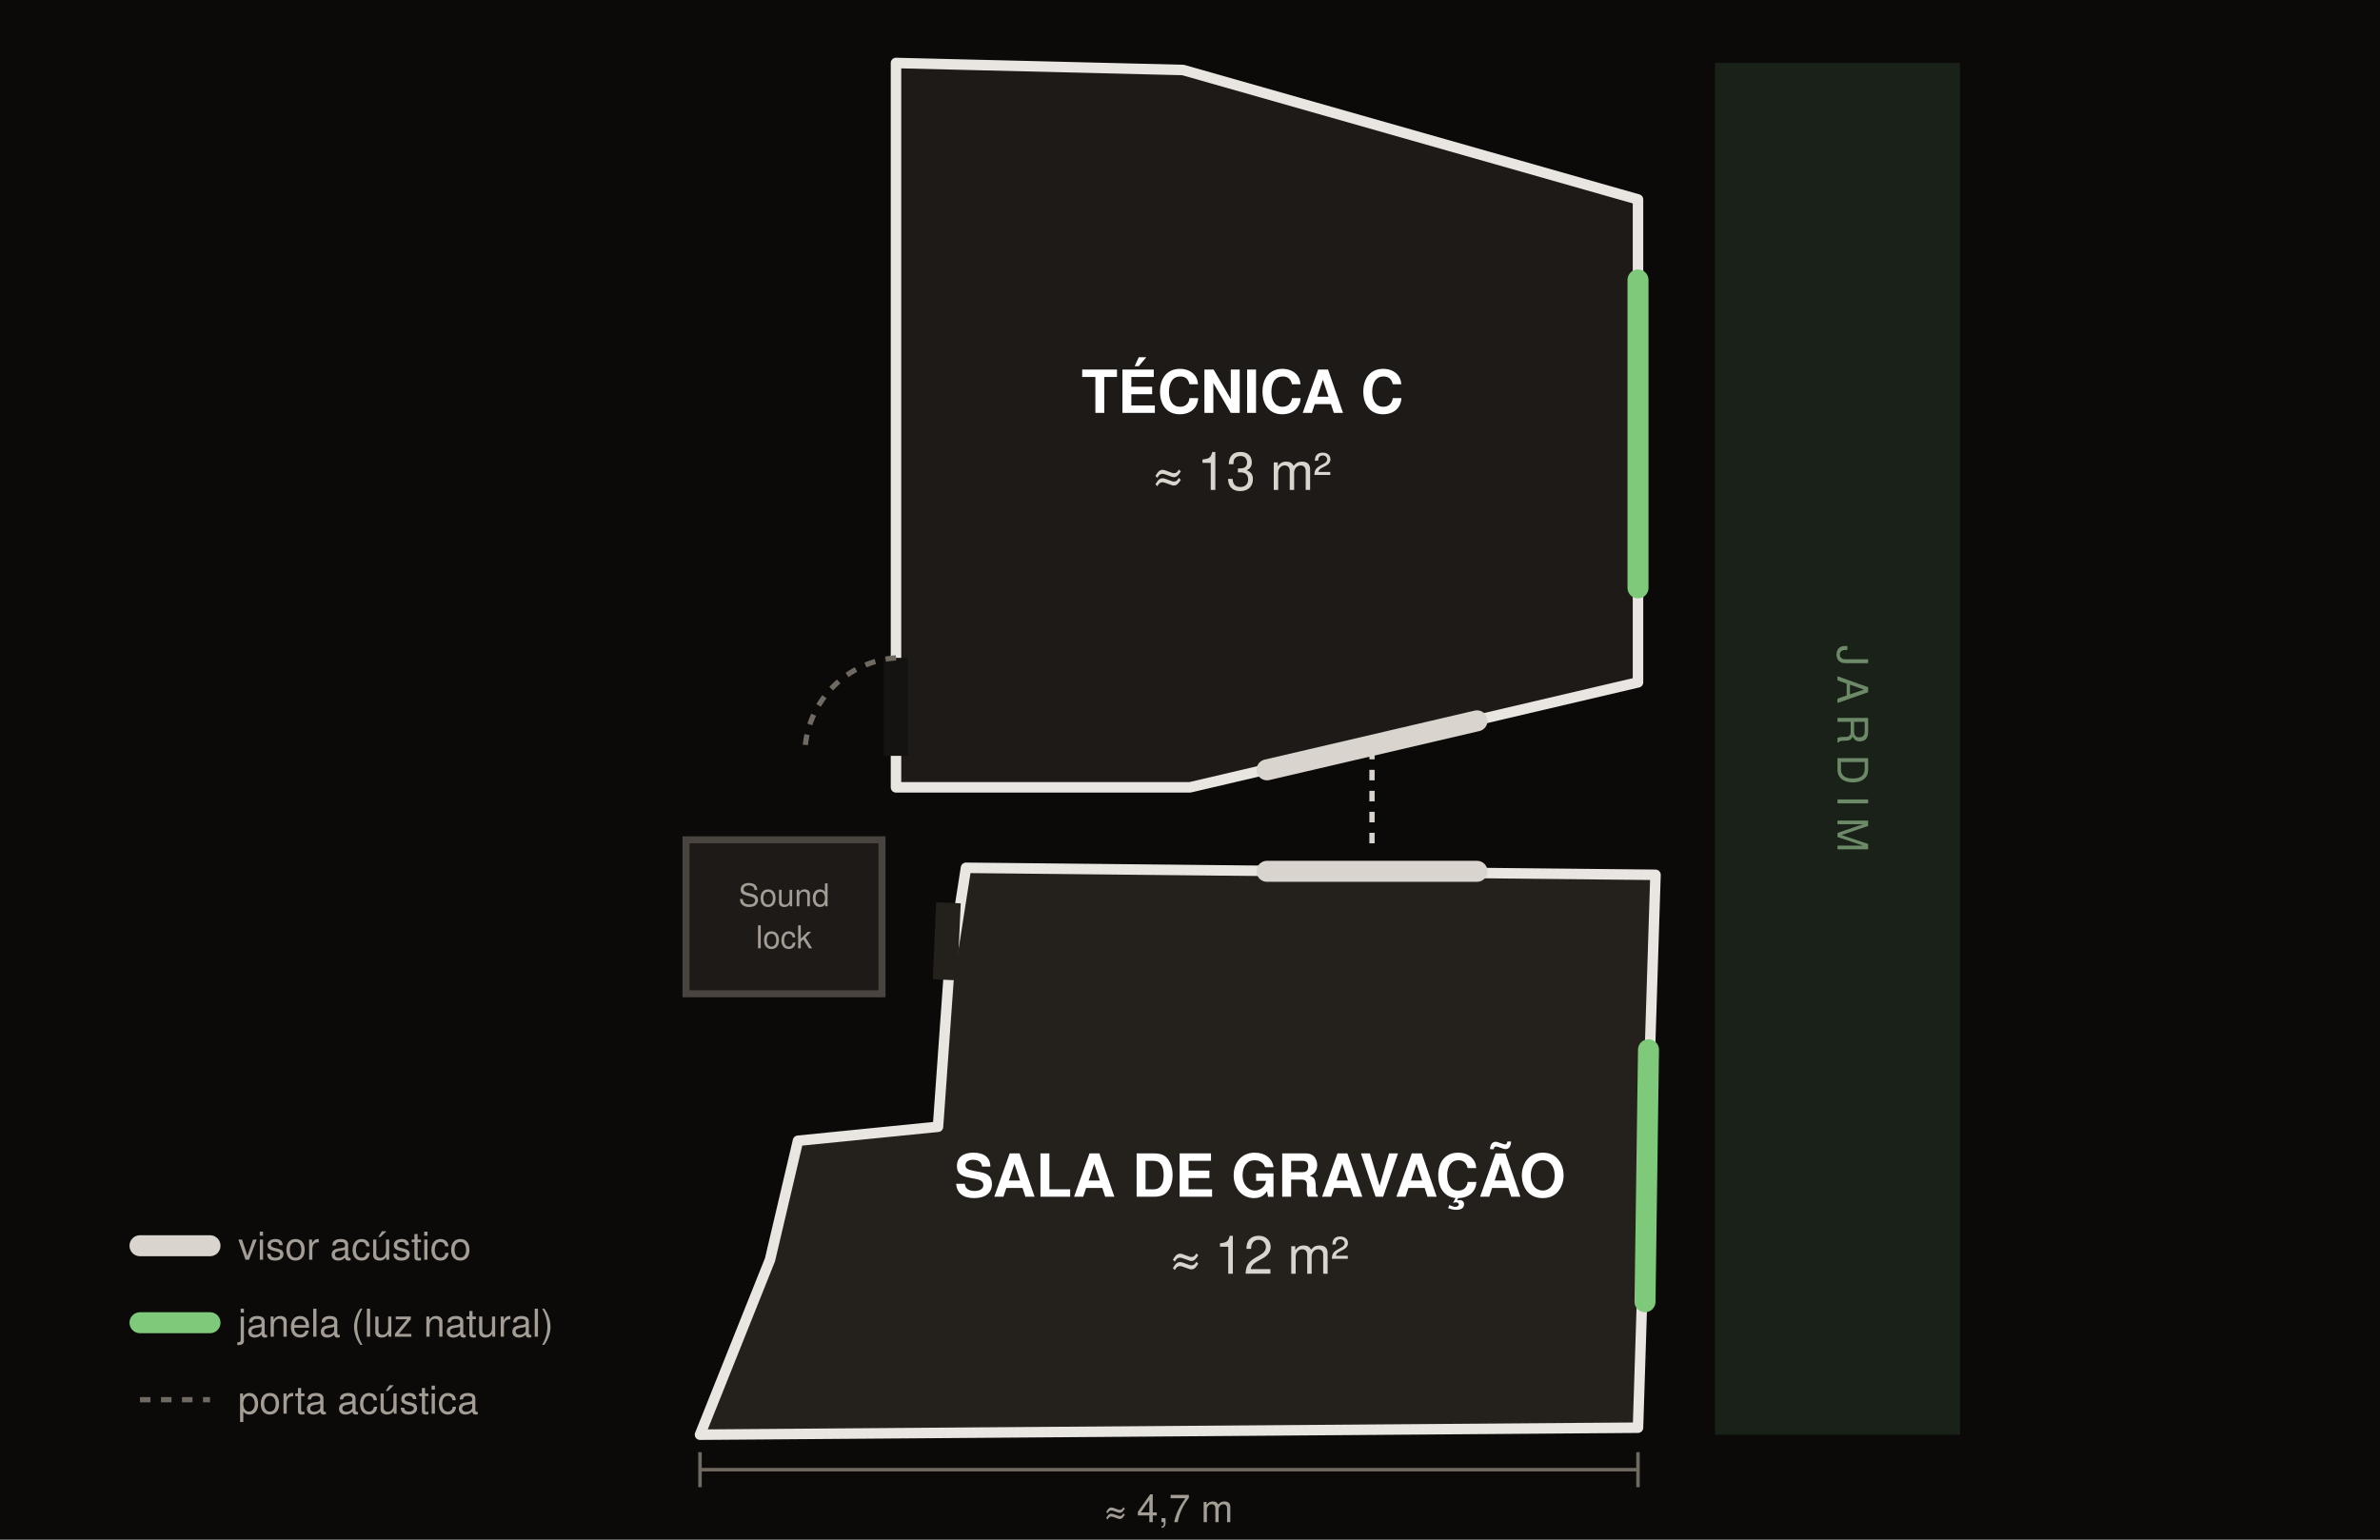
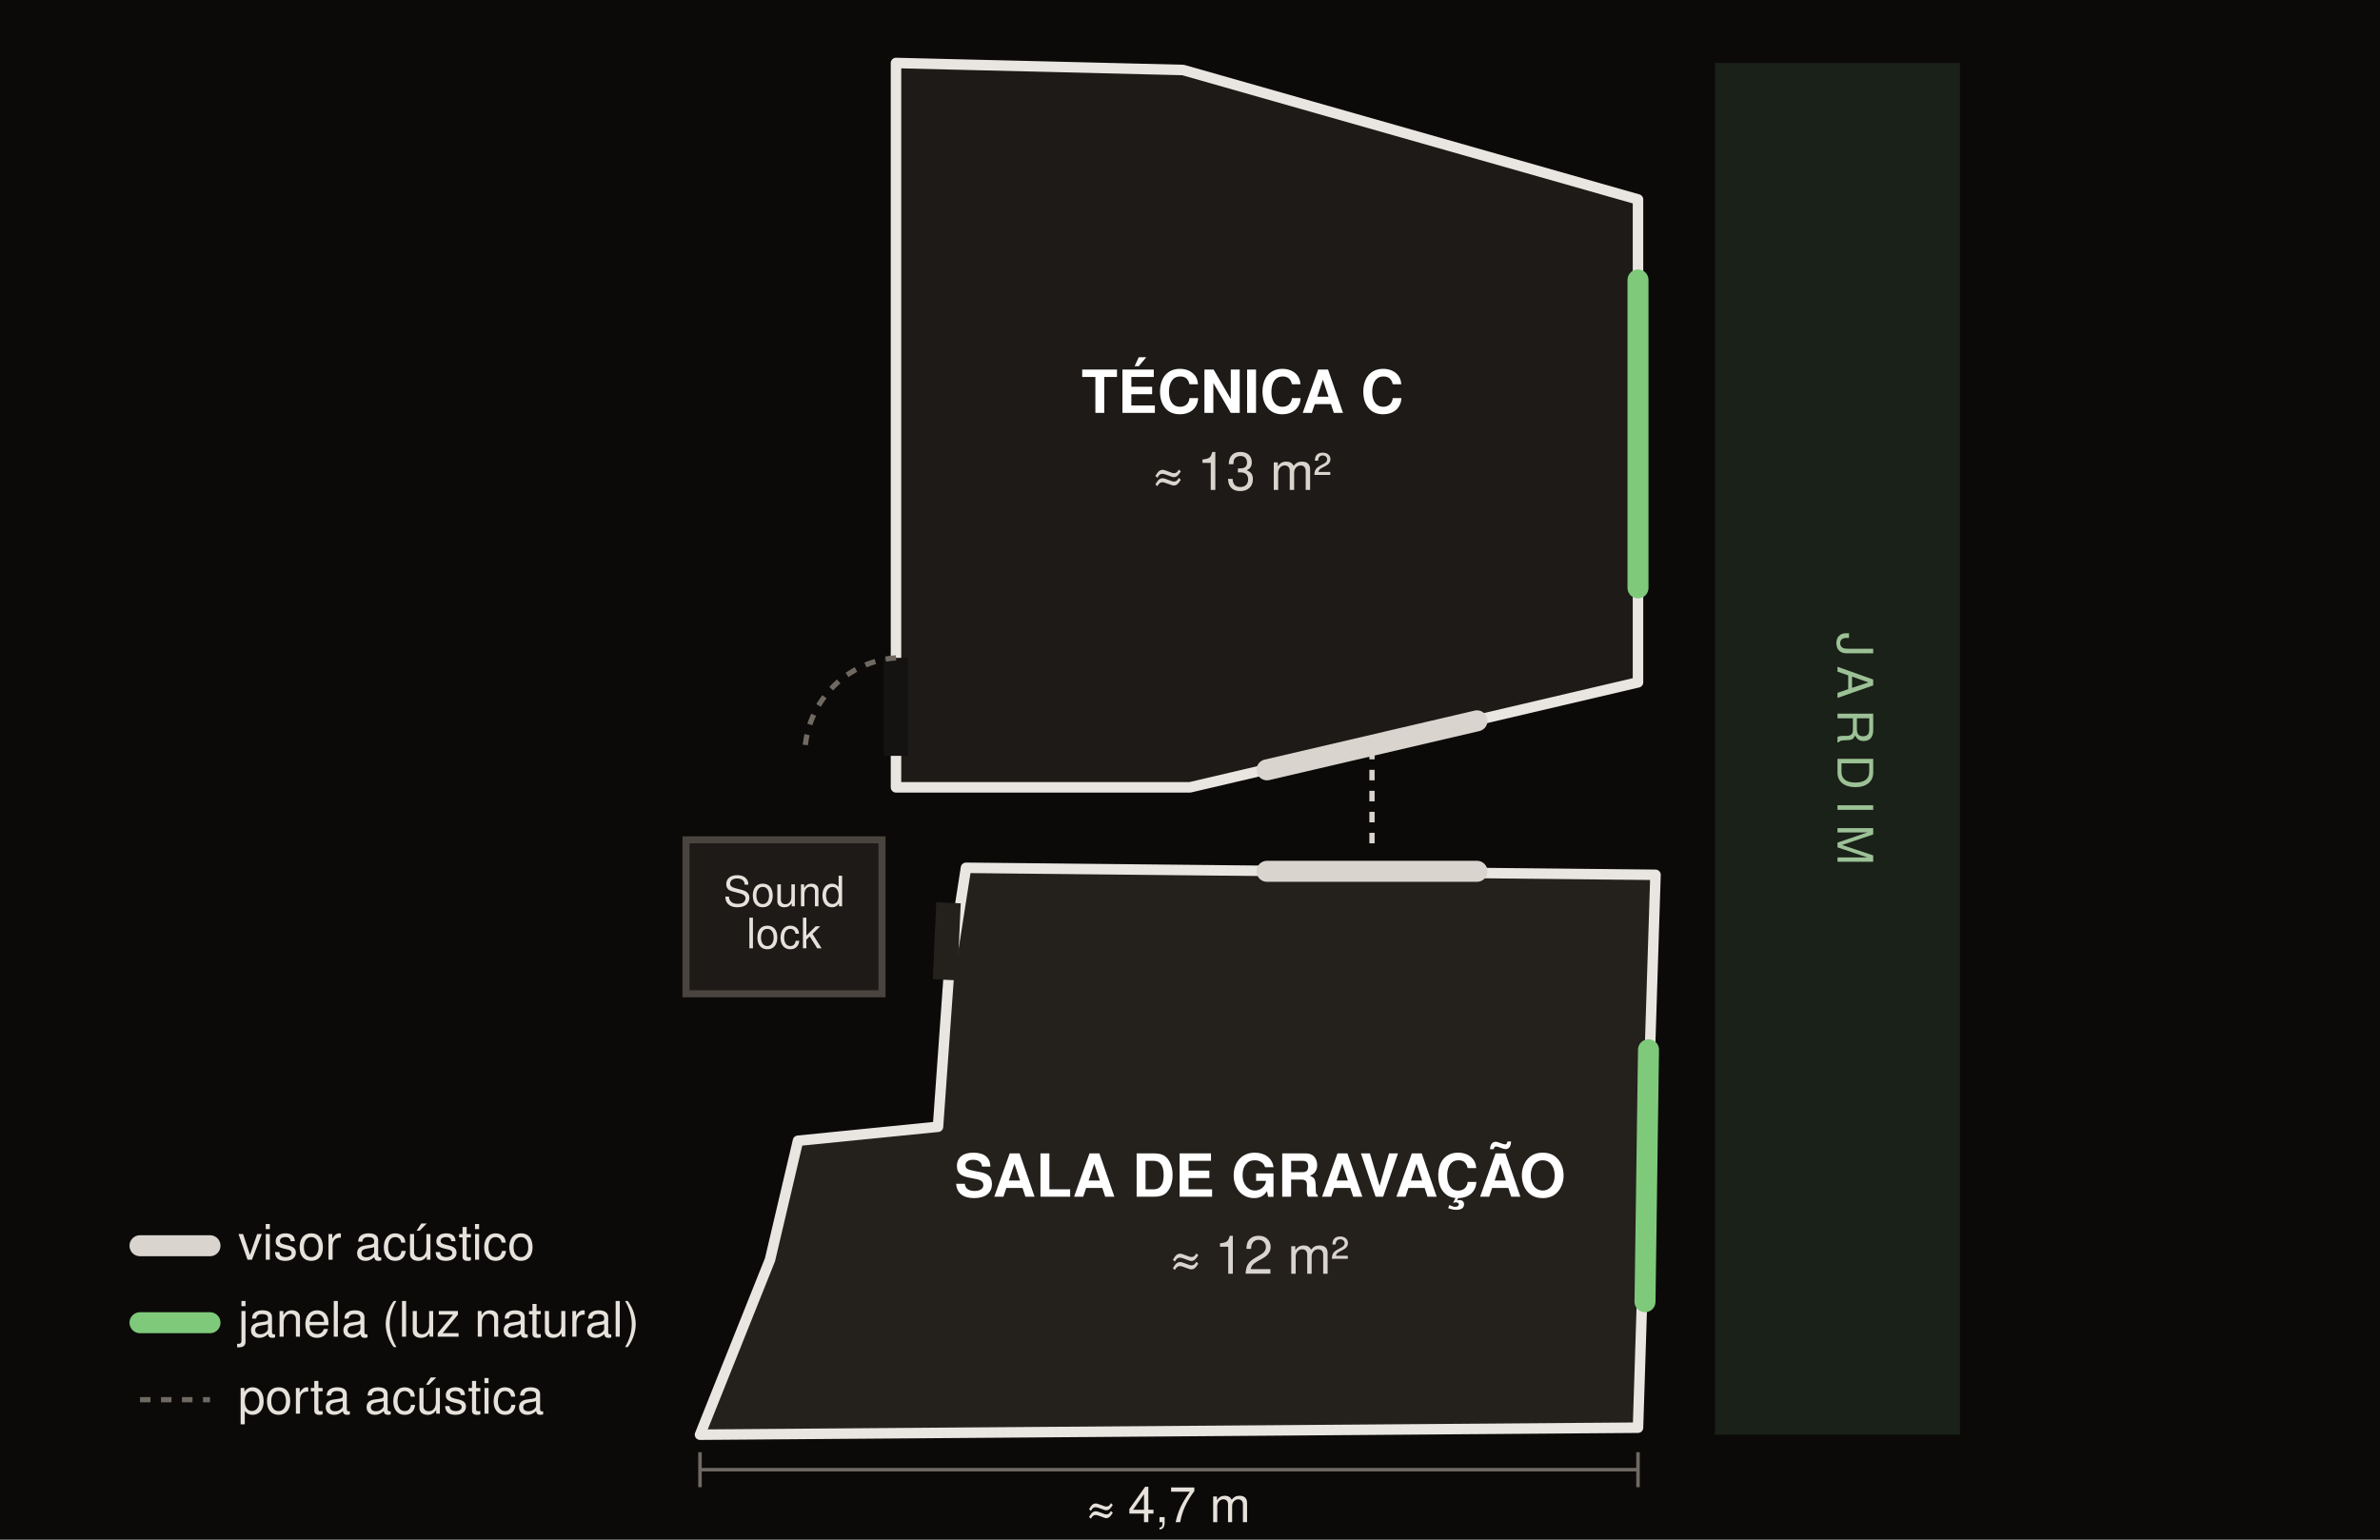
<svg xmlns="http://www.w3.org/2000/svg" width="680" height="440" viewBox="0 0 680 440" font-family="Rubik, Helvetica, Arial, sans-serif">
  <rect width="680" height="440" fill="#0b0a09" />
  <rect x="490" y="18" width="70" height="392" fill="#1a2118" />
-   <text x="525" y="214" fill="#6d8a68" font-size="12" text-anchor="middle" transform="rotate(90 525 214)" letter-spacing="3">JARDIM</text>
+   <text x="525" y="214" fill="#9cc196" font-size="14" text-anchor="middle" transform="rotate(90 525 214)" letter-spacing="3">JARDIM</text>
  <path d="M256 18 L338 20 L468 57 L468 195 L340 225 L256 225 Z" fill="#1d1a17" stroke="#e9e6e1" stroke-width="3" stroke-linejoin="round" />
  <text x="355" y="118" fill="#ffffff" font-size="17" font-weight="700" text-anchor="middle">TÉCNICA C</text>
  <text x="355" y="140" fill="#d9d4cd" font-size="15" font-weight="500" text-anchor="middle">≈ 13 m²</text>
  <rect x="196" y="240" width="56" height="44" fill="#1d1a17" stroke="#4a443e" stroke-width="2" />
-   <text x="224" y="259" fill="#a39d95" font-size="9" text-anchor="middle">Sound</text>
-   <text x="224" y="271" fill="#a39d95" font-size="9" text-anchor="middle">lock</text>
+   <text x="224" y="259" fill="#e6e1da" font-size="12" text-anchor="middle">Sound</text>
+   <text x="224" y="271" fill="#e6e1da" font-size="12" text-anchor="middle">lock</text>
  <path d="M276 248 L473 250 L468 408 L200 410 L220 360 L228 326 L268 322 L271 280 Z" fill="#24201c" stroke="#e9e6e1" stroke-width="3" stroke-linejoin="round" />
  <text x="360" y="342" fill="#ffffff" font-size="17" font-weight="700" text-anchor="middle">SALA DE GRAVAÇÃO</text>
  <text x="360" y="364" fill="#d9d4cd" font-size="15" font-weight="500" text-anchor="middle">≈ 12 m²</text>
  <line x1="362" y1="220" x2="422" y2="206" stroke="#d9d4cd" stroke-width="6" stroke-linecap="round" />
  <line x1="362" y1="249" x2="422" y2="249" stroke="#d9d4cd" stroke-width="6" stroke-linecap="round" />
  <line x1="392" y1="214" x2="392" y2="244" stroke="#d9d4cd" stroke-width="1.5" stroke-dasharray="3 3" />
  <line x1="468" y1="80" x2="468" y2="168" stroke="#7fc97a" stroke-width="6" stroke-linecap="round" />
  <line x1="471" y1="300" x2="470" y2="372" stroke="#7fc97a" stroke-width="6" stroke-linecap="round" />
  <line x1="256" y1="188" x2="256" y2="216" stroke="#151311" stroke-width="7" />
  <line x1="271" y1="258" x2="270" y2="280" stroke="#24201c" stroke-width="7" />
  <path d="M256 188 A28 28 0 0 0 230 214" fill="none" stroke="#6f6962" stroke-width="1.5" stroke-dasharray="3 3" />
  <line x1="40" y1="356" x2="60" y2="356" stroke="#d9d4cd" stroke-width="6" stroke-linecap="round" />
-   <text x="68" y="360" fill="#a39d95" font-size="11">visor acústico</text>
+   <text x="68" y="360" fill="#e6e1da" font-size="14">visor acústico</text>
  <line x1="40" y1="378" x2="60" y2="378" stroke="#7fc97a" stroke-width="6" stroke-linecap="round" />
-   <text x="68" y="382" fill="#a39d95" font-size="11">janela (luz natural)</text>
+   <text x="68" y="382" fill="#e6e1da" font-size="14">janela (luz natural)</text>
  <line x1="40" y1="400" x2="60" y2="400" stroke="#6f6962" stroke-width="1.5" stroke-dasharray="3 3" />
-   <text x="68" y="404" fill="#a39d95" font-size="11">porta acústica</text>
+   <text x="68" y="404" fill="#e6e1da" font-size="14">porta acústica</text>
  <line x1="200" y1="420" x2="468" y2="420" stroke="#6f6962" stroke-width="1" />
  <line x1="200" y1="415" x2="200" y2="425" stroke="#6f6962" />
  <line x1="468" y1="415" x2="468" y2="425" stroke="#6f6962" />
-   <text x="334" y="435" fill="#a39d95" font-size="11" text-anchor="middle">≈ 4,7 m</text>
+   <text x="334" y="435" fill="#e6e1da" font-size="14" text-anchor="middle">≈ 4,7 m</text>
</svg>
